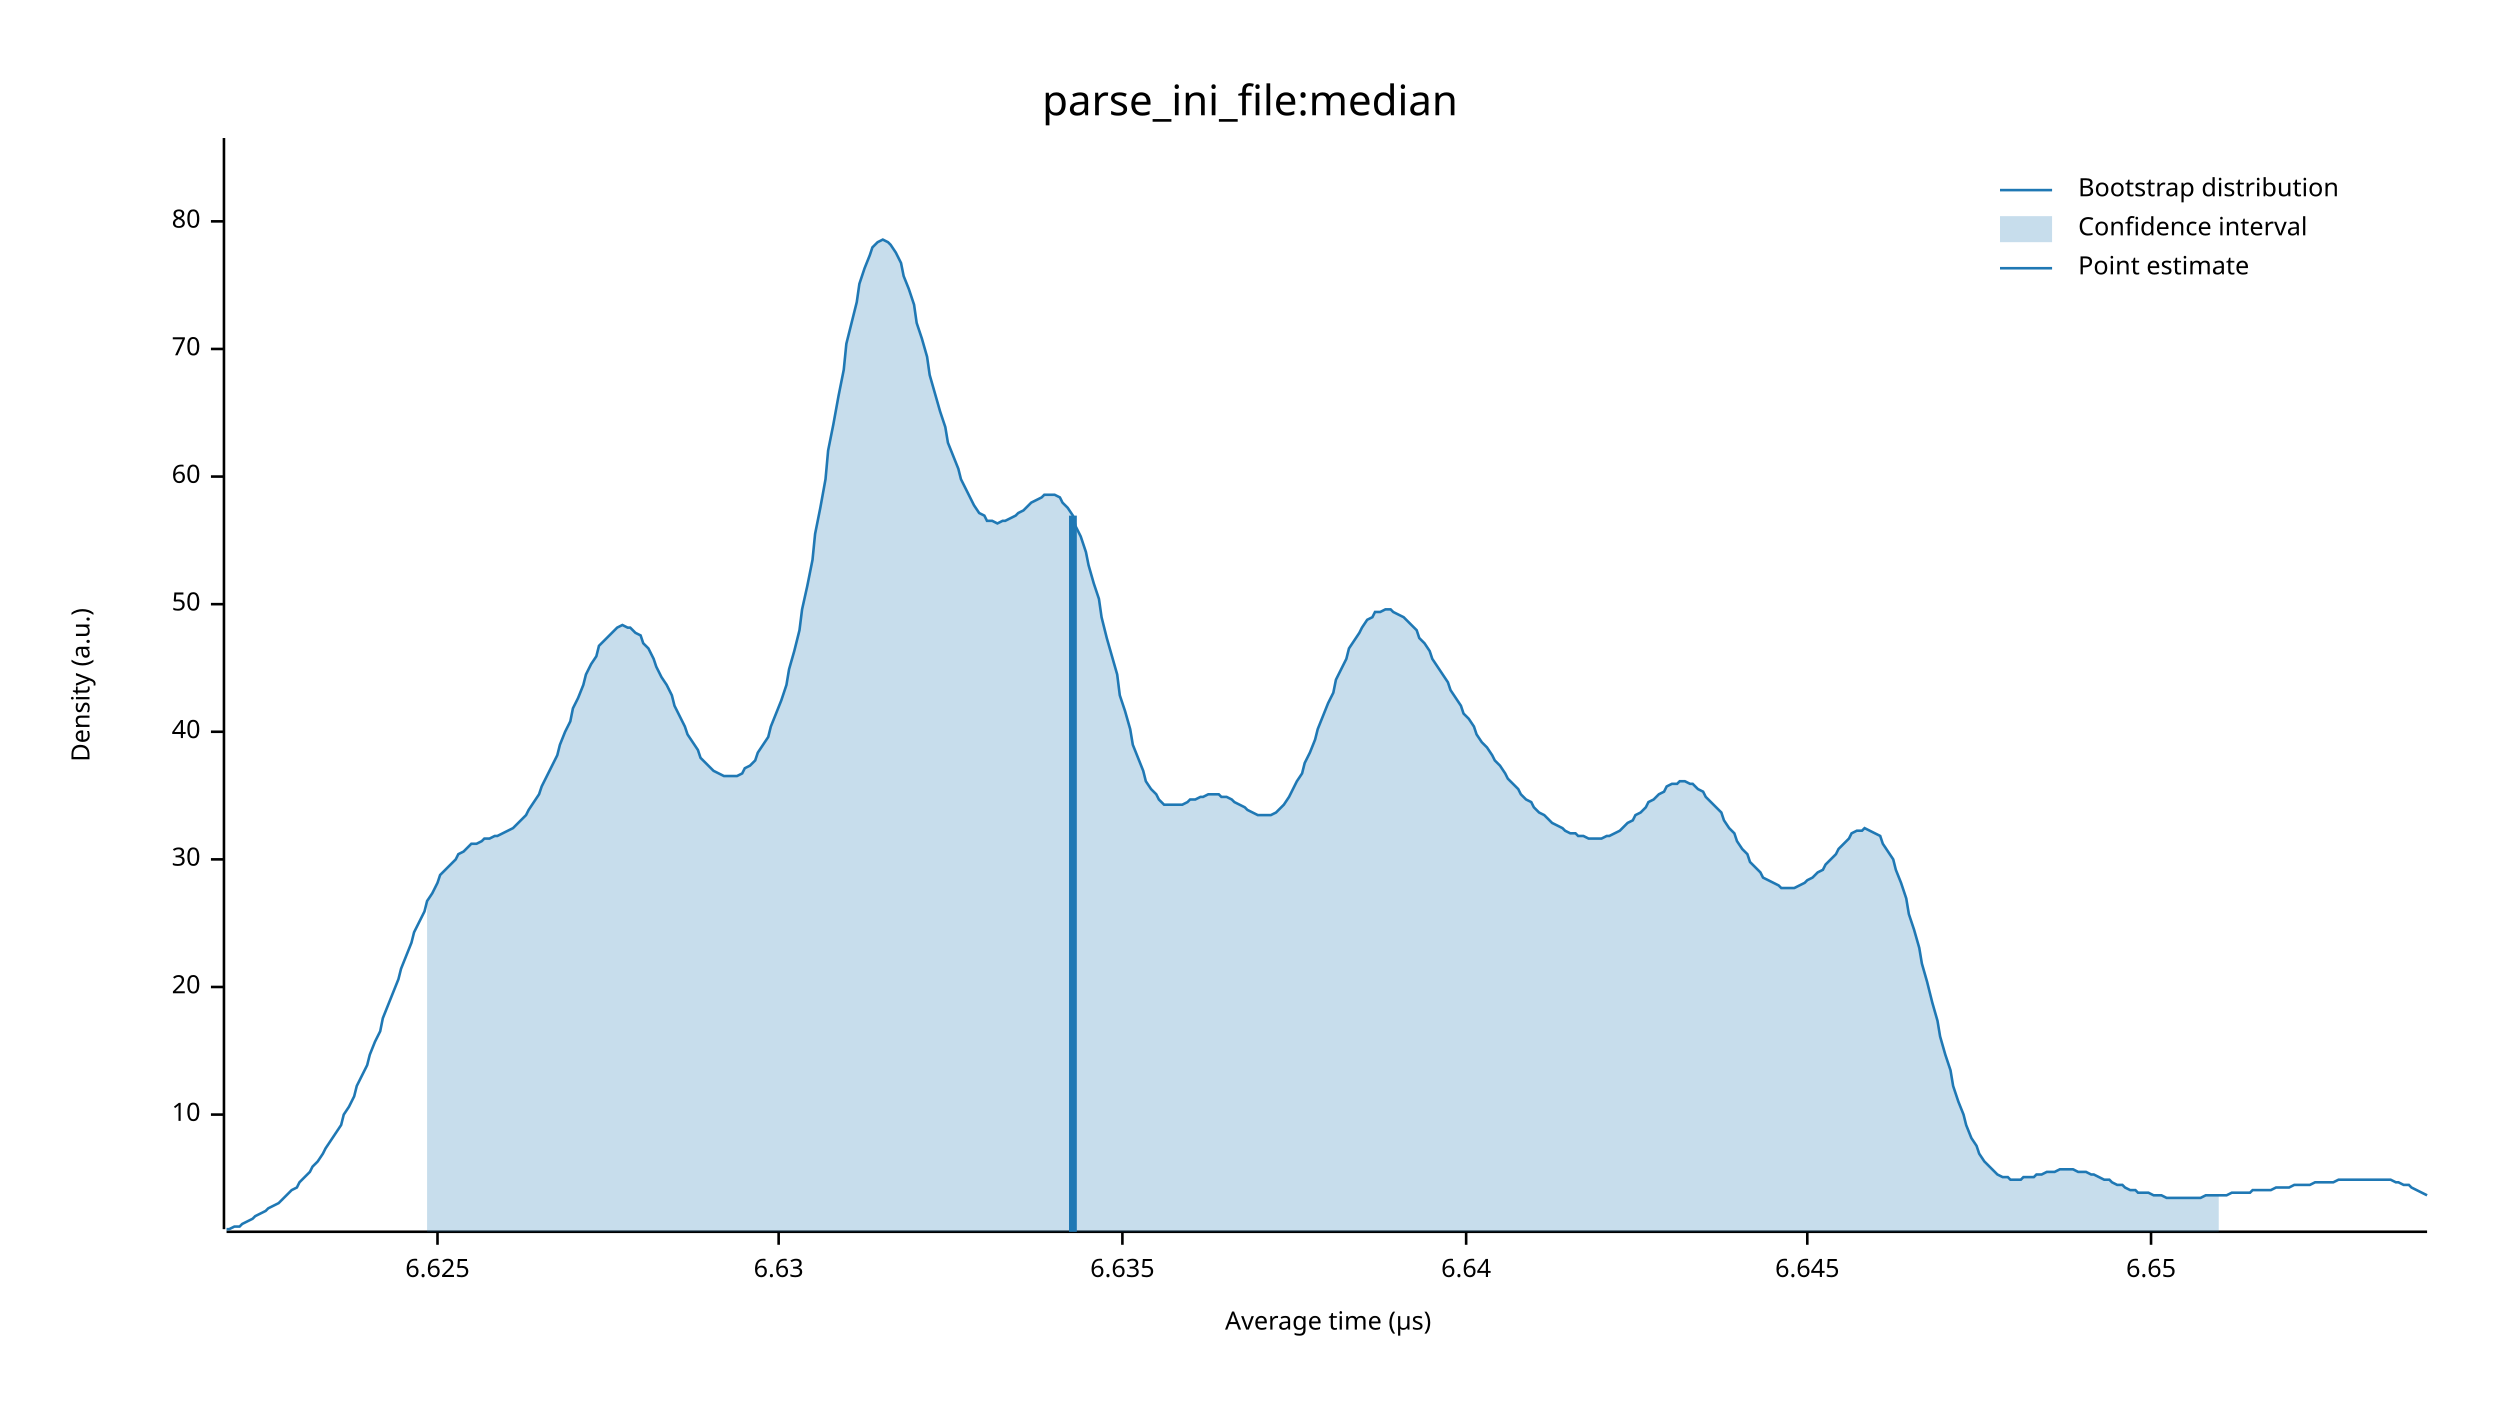
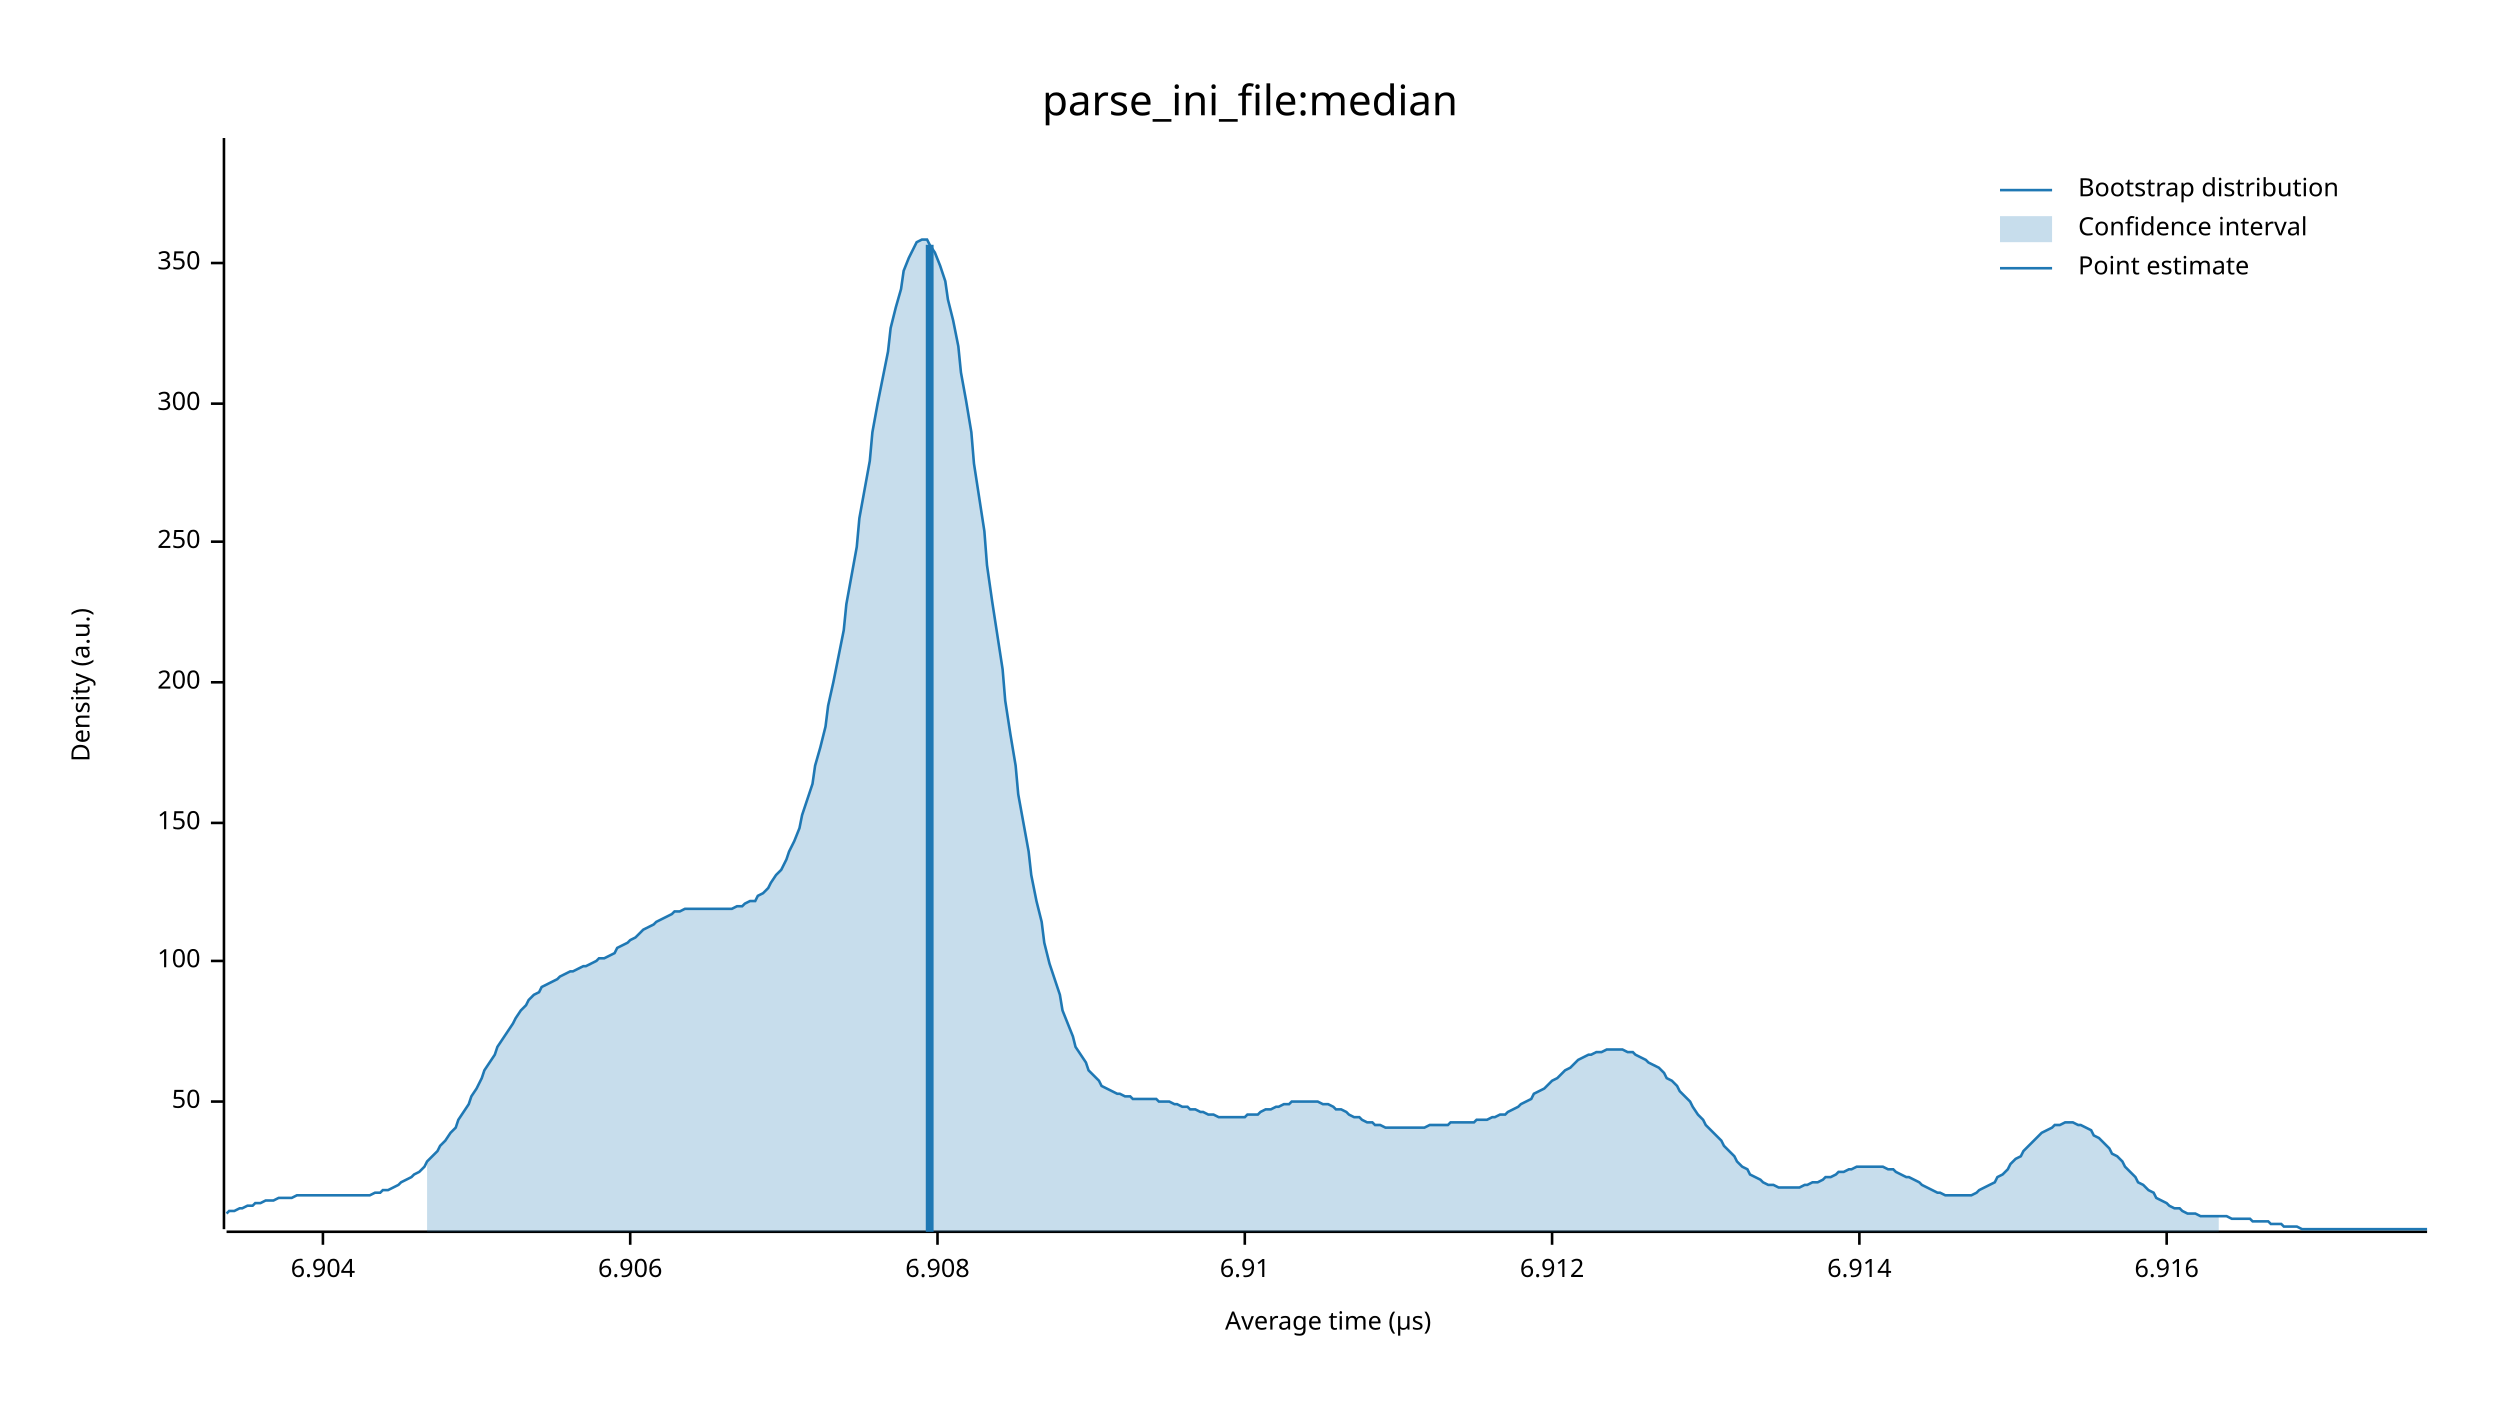
<svg xmlns="http://www.w3.org/2000/svg" width="960" height="540" viewBox="0 0 960 540">
  <text x="480" y="32" dy="0.76em" text-anchor="middle" font-family="sans-serif" font-size="16.129" opacity="1" fill="#000000">
parse_ini_file:median
</text>
  <text x="27" y="263" dy="0.76em" text-anchor="middle" font-family="sans-serif" font-size="9.677" opacity="1" fill="#000000" transform="rotate(270, 27, 263)">
Density (a.u.)
</text>
  <text x="510" y="513" dy="-0.5ex" text-anchor="middle" font-family="sans-serif" font-size="9.677" opacity="1" fill="#000000">
Average time (µs)
</text>
  <polyline fill="none" opacity="1" stroke="#000000" stroke-width="1" points="86,53 86,472 " />
-   <text x="77" y="428" dy="0.5ex" text-anchor="end" font-family="sans-serif" font-size="9.677" opacity="1" fill="#000000">
- 10
- </text>
-   <polyline fill="none" opacity="1" stroke="#000000" stroke-width="1" points="81,428 86,428 " />
-   <text x="77" y="379" dy="0.5ex" text-anchor="end" font-family="sans-serif" font-size="9.677" opacity="1" fill="#000000">
- 20
- </text>
-   <polyline fill="none" opacity="1" stroke="#000000" stroke-width="1" points="81,379 86,379 " />
-   <text x="77" y="330" dy="0.5ex" text-anchor="end" font-family="sans-serif" font-size="9.677" opacity="1" fill="#000000">
- 30
- </text>
-   <polyline fill="none" opacity="1" stroke="#000000" stroke-width="1" points="81,330 86,330 " />
-   <text x="77" y="281" dy="0.5ex" text-anchor="end" font-family="sans-serif" font-size="9.677" opacity="1" fill="#000000">
- 40
- </text>
-   <polyline fill="none" opacity="1" stroke="#000000" stroke-width="1" points="81,281 86,281 " />
-   <text x="77" y="232" dy="0.5ex" text-anchor="end" font-family="sans-serif" font-size="9.677" opacity="1" fill="#000000">
+   <text x="77" y="423" dy="0.5ex" text-anchor="end" font-family="sans-serif" font-size="9.677" opacity="1" fill="#000000">
50
</text>
-   <polyline fill="none" opacity="1" stroke="#000000" stroke-width="1" points="81,232 86,232 " />
-   <text x="77" y="183" dy="0.5ex" text-anchor="end" font-family="sans-serif" font-size="9.677" opacity="1" fill="#000000">
- 60
+   <polyline fill="none" opacity="1" stroke="#000000" stroke-width="1" points="81,423 86,423 " />
+   <text x="77" y="369" dy="0.5ex" text-anchor="end" font-family="sans-serif" font-size="9.677" opacity="1" fill="#000000">
+ 100
</text>
-   <polyline fill="none" opacity="1" stroke="#000000" stroke-width="1" points="81,183 86,183 " />
-   <text x="77" y="134" dy="0.5ex" text-anchor="end" font-family="sans-serif" font-size="9.677" opacity="1" fill="#000000">
- 70
+   <polyline fill="none" opacity="1" stroke="#000000" stroke-width="1" points="81,369 86,369 " />
+   <text x="77" y="316" dy="0.5ex" text-anchor="end" font-family="sans-serif" font-size="9.677" opacity="1" fill="#000000">
+ 150
</text>
-   <polyline fill="none" opacity="1" stroke="#000000" stroke-width="1" points="81,134 86,134 " />
-   <text x="77" y="85" dy="0.5ex" text-anchor="end" font-family="sans-serif" font-size="9.677" opacity="1" fill="#000000">
- 80
+   <polyline fill="none" opacity="1" stroke="#000000" stroke-width="1" points="81,316 86,316 " />
+   <text x="77" y="262" dy="0.5ex" text-anchor="end" font-family="sans-serif" font-size="9.677" opacity="1" fill="#000000">
+ 200
</text>
-   <polyline fill="none" opacity="1" stroke="#000000" stroke-width="1" points="81,85 86,85 " />
+   <polyline fill="none" opacity="1" stroke="#000000" stroke-width="1" points="81,262 86,262 " />
+   <text x="77" y="208" dy="0.5ex" text-anchor="end" font-family="sans-serif" font-size="9.677" opacity="1" fill="#000000">
+ 250
+ </text>
+   <polyline fill="none" opacity="1" stroke="#000000" stroke-width="1" points="81,208 86,208 " />
+   <text x="77" y="155" dy="0.5ex" text-anchor="end" font-family="sans-serif" font-size="9.677" opacity="1" fill="#000000">
+ 300
+ </text>
+   <polyline fill="none" opacity="1" stroke="#000000" stroke-width="1" points="81,155 86,155 " />
+   <text x="77" y="101" dy="0.5ex" text-anchor="end" font-family="sans-serif" font-size="9.677" opacity="1" fill="#000000">
+ 350
+ </text>
+   <polyline fill="none" opacity="1" stroke="#000000" stroke-width="1" points="81,101 86,101 " />
  <polyline fill="none" opacity="1" stroke="#000000" stroke-width="1" points="87,473 932,473 " />
-   <text x="168" y="483" dy="0.76em" text-anchor="middle" font-family="sans-serif" font-size="9.677" opacity="1" fill="#000000">
- 6.625
+   <text x="124" y="483" dy="0.76em" text-anchor="middle" font-family="sans-serif" font-size="9.677" opacity="1" fill="#000000">
+ 6.904
</text>
-   <polyline fill="none" opacity="1" stroke="#000000" stroke-width="1" points="168,473 168,478 " />
-   <text x="299" y="483" dy="0.76em" text-anchor="middle" font-family="sans-serif" font-size="9.677" opacity="1" fill="#000000">
- 6.63
+   <polyline fill="none" opacity="1" stroke="#000000" stroke-width="1" points="124,473 124,478 " />
+   <text x="242" y="483" dy="0.76em" text-anchor="middle" font-family="sans-serif" font-size="9.677" opacity="1" fill="#000000">
+ 6.906
</text>
-   <polyline fill="none" opacity="1" stroke="#000000" stroke-width="1" points="299,473 299,478 " />
-   <text x="431" y="483" dy="0.76em" text-anchor="middle" font-family="sans-serif" font-size="9.677" opacity="1" fill="#000000">
- 6.635
+   <polyline fill="none" opacity="1" stroke="#000000" stroke-width="1" points="242,473 242,478 " />
+   <text x="360" y="483" dy="0.76em" text-anchor="middle" font-family="sans-serif" font-size="9.677" opacity="1" fill="#000000">
+ 6.908
</text>
-   <polyline fill="none" opacity="1" stroke="#000000" stroke-width="1" points="431,473 431,478 " />
-   <text x="563" y="483" dy="0.76em" text-anchor="middle" font-family="sans-serif" font-size="9.677" opacity="1" fill="#000000">
- 6.64
+   <polyline fill="none" opacity="1" stroke="#000000" stroke-width="1" points="360,473 360,478 " />
+   <text x="478" y="483" dy="0.76em" text-anchor="middle" font-family="sans-serif" font-size="9.677" opacity="1" fill="#000000">
+ 6.91
</text>
-   <polyline fill="none" opacity="1" stroke="#000000" stroke-width="1" points="563,473 563,478 " />
-   <text x="694" y="483" dy="0.76em" text-anchor="middle" font-family="sans-serif" font-size="9.677" opacity="1" fill="#000000">
- 6.645
+   <polyline fill="none" opacity="1" stroke="#000000" stroke-width="1" points="478,473 478,478 " />
+   <text x="596" y="483" dy="0.76em" text-anchor="middle" font-family="sans-serif" font-size="9.677" opacity="1" fill="#000000">
+ 6.912
</text>
-   <polyline fill="none" opacity="1" stroke="#000000" stroke-width="1" points="694,473 694,478 " />
-   <text x="826" y="483" dy="0.76em" text-anchor="middle" font-family="sans-serif" font-size="9.677" opacity="1" fill="#000000">
- 6.65
+   <polyline fill="none" opacity="1" stroke="#000000" stroke-width="1" points="596,473 596,478 " />
+   <text x="714" y="483" dy="0.76em" text-anchor="middle" font-family="sans-serif" font-size="9.677" opacity="1" fill="#000000">
+ 6.914
</text>
-   <polyline fill="none" opacity="1" stroke="#000000" stroke-width="1" points="826,473 826,478 " />
-   <polyline fill="none" opacity="1" stroke="#1F78B4" stroke-width="1" points="87,472 88,472 90,471 92,471 93,470 95,469 97,468 98,467 100,466 102,465 103,464 105,463 107,462 109,460 110,459 112,457 114,456 115,454 117,452 119,450 120,448 122,446 124,443 125,441 127,438 129,435 131,432 132,428 134,425 136,421 137,417 139,413 141,409 142,405 144,400 146,396 147,391 149,386 151,381 153,376 154,372 156,367 158,362 159,358 161,354 163,350 164,346 166,343 168,339 169,336 171,334 173,332 175,330 176,328 178,327 180,325 181,324 183,324 185,323 186,322 188,322 190,321 191,321 193,320 195,319 197,318 198,317 200,315 202,313 203,311 205,308 207,305 208,302 210,298 212,294 214,290 215,286 217,281 219,277 220,272 222,268 224,263 225,259 227,255 229,252 230,248 232,246 234,244 236,242 237,241 239,240 241,241 242,241 244,243 246,244 247,247 249,249 251,253 252,256 254,260 256,263 258,267 259,271 261,275 263,279 264,282 266,285 268,288 269,291 271,293 273,295 274,296 276,297 278,298 280,298 281,298 283,298 285,297 286,295 288,294 290,292 291,289 293,286 295,283 296,279 298,274 300,269 302,263 303,257 305,250 307,242 308,234 310,225 312,215 313,205 315,195 317,184 318,173 320,163 322,152 324,142 325,132 327,124 329,116 330,109 332,103 334,98 335,95 337,93 339,92 341,93 342,94 344,97 346,101 347,106 349,111 351,117 352,124 354,130 356,137 357,144 359,151 361,158 363,164 364,170 366,175 368,180 369,184 371,188 373,192 374,194 376,197 378,198 379,200 381,200 383,201 385,200 386,200 388,199 390,198 391,197 393,196 395,194 396,193 398,192 400,191 401,190 403,190 405,190 407,191 408,193 410,195 412,198 413,202 415,206 417,212 418,217 420,224 422,230 423,237 425,245 427,252 429,259 430,267 432,273 434,280 435,286 437,291 439,296 440,300 442,303 444,305 445,307 447,309 449,309 451,309 452,309 454,309 456,308 457,307 459,307 461,306 462,306 464,305 466,305 468,305 469,306 471,306 473,307 474,308 476,309 478,310 479,311 481,312 483,313 484,313 486,313 488,313 490,312 491,311 493,309 495,306 496,304 498,300 500,297 501,293 503,289 505,284 506,280 508,275 510,270 512,266 513,261 515,257 517,253 518,249 520,246 522,243 523,241 525,238 527,237 528,235 530,235 532,234 534,234 535,235 537,236 539,237 540,238 542,240 544,242 545,245 547,247 549,250 550,253 552,256 554,259 556,262 557,265 559,268 561,271 562,274 564,276 566,279 567,282 569,285 571,287 573,290 574,292 576,294 578,297 579,299 581,301 583,303 584,305 586,307 588,308 589,310 591,312 593,313 595,315 596,316 598,317 600,318 601,319 603,320 605,320 606,321 608,321 610,322 611,322 613,322 615,322 617,321 618,321 620,320 622,319 623,318 625,316 627,315 628,313 630,312 632,310 633,308 635,307 637,305 639,304 640,302 642,301 644,301 645,300 647,300 649,301 650,301 652,303 654,304 655,306 657,308 659,310 661,312 662,315 664,318 666,320 667,323 669,326 671,328 672,331 674,333 676,335 677,337 679,338 681,339 683,340 684,341 686,341 688,341 689,341 691,340 693,339 694,338 696,337 698,335 700,334 701,332 703,330 705,328 706,326 708,324 710,322 711,320 713,319 715,319 716,318 718,319 720,320 722,321 723,324 725,327 727,330 728,334 730,339 732,345 733,351 735,357 737,364 738,370 740,377 742,385 744,392 745,398 747,405 749,411 750,417 752,423 754,428 755,432 757,437 759,440 760,443 762,446 764,448 766,450 767,451 769,452 771,452 772,453 774,453 776,453 777,452 779,452 781,452 782,451 784,451 786,450 788,450 789,450 791,449 793,449 794,449 796,449 798,450 799,450 801,450 803,451 804,451 806,452 808,453 810,453 811,454 813,455 815,455 816,456 818,457 820,457 821,458 823,458 825,458 827,459 828,459 830,459 832,460 833,460 835,460 837,460 838,460 840,460 842,460 843,460 845,460 847,459 849,459 850,459 852,459 854,459 855,459 857,458 859,458 860,458 862,458 864,458 865,457 867,457 869,457 871,457 872,457 874,456 876,456 877,456 879,456 881,455 882,455 884,455 886,455 887,455 889,454 891,454 893,454 894,454 896,454 898,453 899,453 901,453 903,453 904,453 906,453 908,453 909,453 911,453 913,453 915,453 916,453 918,453 920,454 921,454 923,455 925,455 926,456 928,457 930,458 932,459 " />
-   <polygon opacity="0.25" fill="#1F78B4" points="164,346 166,343 168,339 169,336 171,334 173,332 175,330 176,328 178,327 180,325 181,324 183,324 185,323 186,322 188,322 190,321 191,321 193,320 195,319 197,318 198,317 200,315 202,313 203,311 205,308 207,305 208,302 210,298 212,294 214,290 215,286 217,281 219,277 220,272 222,268 224,263 225,259 227,255 229,252 230,248 232,246 234,244 236,242 237,241 239,240 241,241 242,241 244,243 246,244 247,247 249,249 251,253 252,256 254,260 256,263 258,267 259,271 261,275 263,279 264,282 266,285 268,288 269,291 271,293 273,295 274,296 276,297 278,298 280,298 281,298 283,298 285,297 286,295 288,294 290,292 291,289 293,286 295,283 296,279 298,274 300,269 302,263 303,257 305,250 307,242 308,234 310,225 312,215 313,205 315,195 317,184 318,173 320,163 322,152 324,142 325,132 327,124 329,116 330,109 332,103 334,98 335,95 337,93 339,92 341,93 342,94 344,97 346,101 347,106 349,111 351,117 352,124 354,130 356,137 357,144 359,151 361,158 363,164 364,170 366,175 368,180 369,184 371,188 373,192 374,194 376,197 378,198 379,200 381,200 383,201 385,200 386,200 388,199 390,198 391,197 393,196 395,194 396,193 398,192 400,191 401,190 403,190 405,190 407,191 408,193 410,195 412,198 413,202 415,206 417,212 418,217 420,224 422,230 423,237 425,245 427,252 429,259 430,267 432,273 434,280 435,286 437,291 439,296 440,300 442,303 444,305 445,307 447,309 449,309 451,309 452,309 454,309 456,308 457,307 459,307 461,306 462,306 464,305 466,305 468,305 469,306 471,306 473,307 474,308 476,309 478,310 479,311 481,312 483,313 484,313 486,313 488,313 490,312 491,311 493,309 495,306 496,304 498,300 500,297 501,293 503,289 505,284 506,280 508,275 510,270 512,266 513,261 515,257 517,253 518,249 520,246 522,243 523,241 525,238 527,237 528,235 530,235 532,234 534,234 535,235 537,236 539,237 540,238 542,240 544,242 545,245 547,247 549,250 550,253 552,256 554,259 556,262 557,265 559,268 561,271 562,274 564,276 566,279 567,282 569,285 571,287 573,290 574,292 576,294 578,297 579,299 581,301 583,303 584,305 586,307 588,308 589,310 591,312 593,313 595,315 596,316 598,317 600,318 601,319 603,320 605,320 606,321 608,321 610,322 611,322 613,322 615,322 617,321 618,321 620,320 622,319 623,318 625,316 627,315 628,313 630,312 632,310 633,308 635,307 637,305 639,304 640,302 642,301 644,301 645,300 647,300 649,301 650,301 652,303 654,304 655,306 657,308 659,310 661,312 662,315 664,318 666,320 667,323 669,326 671,328 672,331 674,333 676,335 677,337 679,338 681,339 683,340 684,341 686,341 688,341 689,341 691,340 693,339 694,338 696,337 698,335 700,334 701,332 703,330 705,328 706,326 708,324 710,322 711,320 713,319 715,319 716,318 718,319 720,320 722,321 723,324 725,327 727,330 728,334 730,339 732,345 733,351 735,357 737,364 738,370 740,377 742,385 744,392 745,398 747,405 749,411 750,417 752,423 754,428 755,432 757,437 759,440 760,443 762,446 764,448 766,450 767,451 769,452 771,452 772,453 774,453 776,453 777,452 779,452 781,452 782,451 784,451 786,450 788,450 789,450 791,449 793,449 794,449 796,449 798,450 799,450 801,450 803,451 804,451 806,452 808,453 810,453 811,454 813,455 815,455 816,456 818,457 820,457 821,458 823,458 825,458 827,459 828,459 830,459 832,460 833,460 835,460 837,460 838,460 840,460 842,460 843,460 845,460 847,459 849,459 850,459 852,459 852,473 164,473 " />
-   <polyline fill="none" opacity="1" stroke="#1F78B4" stroke-width="3" points="412,473 412,198 " />
+   <polyline fill="none" opacity="1" stroke="#000000" stroke-width="1" points="714,473 714,478 " />
+   <text x="832" y="483" dy="0.76em" text-anchor="middle" font-family="sans-serif" font-size="9.677" opacity="1" fill="#000000">
+ 6.916
+ </text>
+   <polyline fill="none" opacity="1" stroke="#000000" stroke-width="1" points="832,473 832,478 " />
+   <polyline fill="none" opacity="1" stroke="#1F78B4" stroke-width="1" points="87,466 88,465 90,465 92,464 93,464 95,463 97,463 98,462 100,462 102,461 103,461 105,461 107,460 109,460 110,460 112,460 114,459 115,459 117,459 119,459 120,459 122,459 124,459 125,459 127,459 129,459 131,459 132,459 134,459 136,459 137,459 139,459 141,459 142,459 144,458 146,458 147,457 149,457 151,456 153,455 154,454 156,453 158,452 159,451 161,450 163,448 164,446 166,444 168,442 169,440 171,438 173,435 175,433 176,430 178,427 180,424 181,421 183,418 185,414 186,411 188,408 190,405 191,402 193,399 195,396 197,393 198,391 200,388 202,386 203,384 205,382 207,381 208,379 210,378 212,377 214,376 215,375 217,374 219,373 220,373 222,372 224,371 225,371 227,370 229,369 230,368 232,368 234,367 236,366 237,364 239,363 241,362 242,361 244,360 246,358 247,357 249,356 251,355 252,354 254,353 256,352 258,351 259,350 261,350 263,349 264,349 266,349 268,349 269,349 271,349 273,349 274,349 276,349 278,349 280,349 281,349 283,348 285,348 286,347 288,346 290,346 291,344 293,343 295,341 296,339 298,336 300,334 302,330 303,327 305,323 307,318 308,313 310,307 312,301 313,294 315,287 317,279 318,271 320,262 322,252 324,242 325,232 327,221 329,210 330,199 332,188 334,177 335,166 337,155 339,145 341,135 342,126 344,118 346,111 347,104 349,99 351,95 352,93 354,92 356,92 357,94 359,97 361,102 363,108 364,115 366,123 368,133 369,143 371,154 373,166 374,178 376,191 378,204 379,217 381,231 383,244 385,257 386,269 388,282 390,294 391,305 393,316 395,327 396,336 398,346 400,354 401,362 403,370 405,376 407,382 408,388 410,393 412,398 413,402 415,405 417,408 418,411 420,413 422,415 423,417 425,418 427,419 429,420 430,420 432,421 434,421 435,422 437,422 439,422 440,422 442,422 444,422 445,423 447,423 449,423 451,424 452,424 454,425 456,425 457,426 459,426 461,427 462,427 464,428 466,428 468,429 469,429 471,429 473,429 474,429 476,429 478,429 479,428 481,428 483,428 484,427 486,426 488,426 490,425 491,425 493,424 495,424 496,423 498,423 500,423 501,423 503,423 505,423 506,423 508,424 510,424 512,425 513,426 515,426 517,427 518,428 520,429 522,429 523,430 525,431 527,431 528,432 530,432 532,433 534,433 535,433 537,433 539,433 540,433 542,433 544,433 545,433 547,433 549,432 550,432 552,432 554,432 556,432 557,431 559,431 561,431 562,431 564,431 566,431 567,430 569,430 571,430 573,429 574,429 576,428 578,428 579,427 581,426 583,425 584,424 586,423 588,422 589,420 591,419 593,418 595,416 596,415 598,414 600,412 601,411 603,410 605,408 606,407 608,406 610,405 611,405 613,404 615,404 617,403 618,403 620,403 622,403 623,403 625,404 627,404 628,405 630,406 632,407 633,408 635,409 637,410 639,412 640,414 642,415 644,417 645,419 647,421 649,423 650,425 652,428 654,430 655,432 657,434 659,436 661,438 662,440 664,442 666,444 667,446 669,448 671,449 672,451 674,452 676,453 677,454 679,455 681,455 683,456 684,456 686,456 688,456 689,456 691,456 693,455 694,455 696,454 698,454 700,453 701,452 703,452 705,451 706,450 708,450 710,449 711,449 713,448 715,448 716,448 718,448 720,448 722,448 723,448 725,449 727,449 728,450 730,451 732,452 733,452 735,453 737,454 738,455 740,456 742,457 744,458 745,458 747,459 749,459 750,459 752,459 754,459 755,459 757,459 759,458 760,457 762,456 764,455 766,454 767,452 769,451 771,449 772,447 774,445 776,444 777,442 779,440 781,438 782,437 784,435 786,434 788,433 789,432 791,432 793,431 794,431 796,431 798,432 799,432 801,433 803,434 804,436 806,437 808,439 810,441 811,443 813,444 815,446 816,448 818,450 820,452 821,454 823,455 825,457 827,458 828,460 830,461 832,462 833,463 835,464 837,464 838,465 840,466 842,466 843,466 845,467 847,467 849,467 850,467 852,467 854,467 855,467 857,468 859,468 860,468 862,468 864,468 865,469 867,469 869,469 871,469 872,470 874,470 876,470 877,471 879,471 881,471 882,471 884,472 886,472 887,472 889,472 891,472 893,472 894,472 896,472 898,472 899,472 901,472 903,472 904,472 906,472 908,472 909,472 911,472 913,472 915,472 916,472 918,472 920,472 921,472 923,472 925,472 926,472 928,472 930,472 932,472 " />
+   <polygon opacity="0.25" fill="#1F78B4" points="164,446 166,444 168,442 169,440 171,438 173,435 175,433 176,430 178,427 180,424 181,421 183,418 185,414 186,411 188,408 190,405 191,402 193,399 195,396 197,393 198,391 200,388 202,386 203,384 205,382 207,381 208,379 210,378 212,377 214,376 215,375 217,374 219,373 220,373 222,372 224,371 225,371 227,370 229,369 230,368 232,368 234,367 236,366 237,364 239,363 241,362 242,361 244,360 246,358 247,357 249,356 251,355 252,354 254,353 256,352 258,351 259,350 261,350 263,349 264,349 266,349 268,349 269,349 271,349 273,349 274,349 276,349 278,349 280,349 281,349 283,348 285,348 286,347 288,346 290,346 291,344 293,343 295,341 296,339 298,336 300,334 302,330 303,327 305,323 307,318 308,313 310,307 312,301 313,294 315,287 317,279 318,271 320,262 322,252 324,242 325,232 327,221 329,210 330,199 332,188 334,177 335,166 337,155 339,145 341,135 342,126 344,118 346,111 347,104 349,99 351,95 352,93 354,92 356,92 357,94 359,97 361,102 363,108 364,115 366,123 368,133 369,143 371,154 373,166 374,178 376,191 378,204 379,217 381,231 383,244 385,257 386,269 388,282 390,294 391,305 393,316 395,327 396,336 398,346 400,354 401,362 403,370 405,376 407,382 408,388 410,393 412,398 413,402 415,405 417,408 418,411 420,413 422,415 423,417 425,418 427,419 429,420 430,420 432,421 434,421 435,422 437,422 439,422 440,422 442,422 444,422 445,423 447,423 449,423 451,424 452,424 454,425 456,425 457,426 459,426 461,427 462,427 464,428 466,428 468,429 469,429 471,429 473,429 474,429 476,429 478,429 479,428 481,428 483,428 484,427 486,426 488,426 490,425 491,425 493,424 495,424 496,423 498,423 500,423 501,423 503,423 505,423 506,423 508,424 510,424 512,425 513,426 515,426 517,427 518,428 520,429 522,429 523,430 525,431 527,431 528,432 530,432 532,433 534,433 535,433 537,433 539,433 540,433 542,433 544,433 545,433 547,433 549,432 550,432 552,432 554,432 556,432 557,431 559,431 561,431 562,431 564,431 566,431 567,430 569,430 571,430 573,429 574,429 576,428 578,428 579,427 581,426 583,425 584,424 586,423 588,422 589,420 591,419 593,418 595,416 596,415 598,414 600,412 601,411 603,410 605,408 606,407 608,406 610,405 611,405 613,404 615,404 617,403 618,403 620,403 622,403 623,403 625,404 627,404 628,405 630,406 632,407 633,408 635,409 637,410 639,412 640,414 642,415 644,417 645,419 647,421 649,423 650,425 652,428 654,430 655,432 657,434 659,436 661,438 662,440 664,442 666,444 667,446 669,448 671,449 672,451 674,452 676,453 677,454 679,455 681,455 683,456 684,456 686,456 688,456 689,456 691,456 693,455 694,455 696,454 698,454 700,453 701,452 703,452 705,451 706,450 708,450 710,449 711,449 713,448 715,448 716,448 718,448 720,448 722,448 723,448 725,449 727,449 728,450 730,451 732,452 733,452 735,453 737,454 738,455 740,456 742,457 744,458 745,458 747,459 749,459 750,459 752,459 754,459 755,459 757,459 759,458 760,457 762,456 764,455 766,454 767,452 769,451 771,449 772,447 774,445 776,444 777,442 779,440 781,438 782,437 784,435 786,434 788,433 789,432 791,432 793,431 794,431 796,431 798,432 799,432 801,433 803,434 804,436 806,437 808,439 810,441 811,443 813,444 815,446 816,448 818,450 820,452 821,454 823,455 825,457 827,458 828,460 830,461 832,462 833,463 835,464 837,464 838,465 840,466 842,466 843,466 845,467 847,467 849,467 850,467 852,467 852,473 164,473 " />
+   <polyline fill="none" opacity="1" stroke="#1F78B4" stroke-width="3" points="357,473 357,94 " />
  <text x="798" y="68" dy="0.76em" text-anchor="start" font-family="sans-serif" font-size="9.677" opacity="1" fill="#000000">
Bootstrap distribution
</text>
  <text x="798" y="83" dy="0.76em" text-anchor="start" font-family="sans-serif" font-size="9.677" opacity="1" fill="#000000">
Confidence interval
</text>
  <text x="798" y="98" dy="0.76em" text-anchor="start" font-family="sans-serif" font-size="9.677" opacity="1" fill="#000000">
Point estimate
</text>
  <polyline fill="none" opacity="1" stroke="#1F78B4" stroke-width="1" points="768,73 788,73 " />
  <rect x="768" y="83" width="20" height="10" opacity="0.25" fill="#1F78B4" stroke="none" />
  <polyline fill="none" opacity="1" stroke="#1F78B4" stroke-width="1" points="768,103 788,103 " />
</svg>
